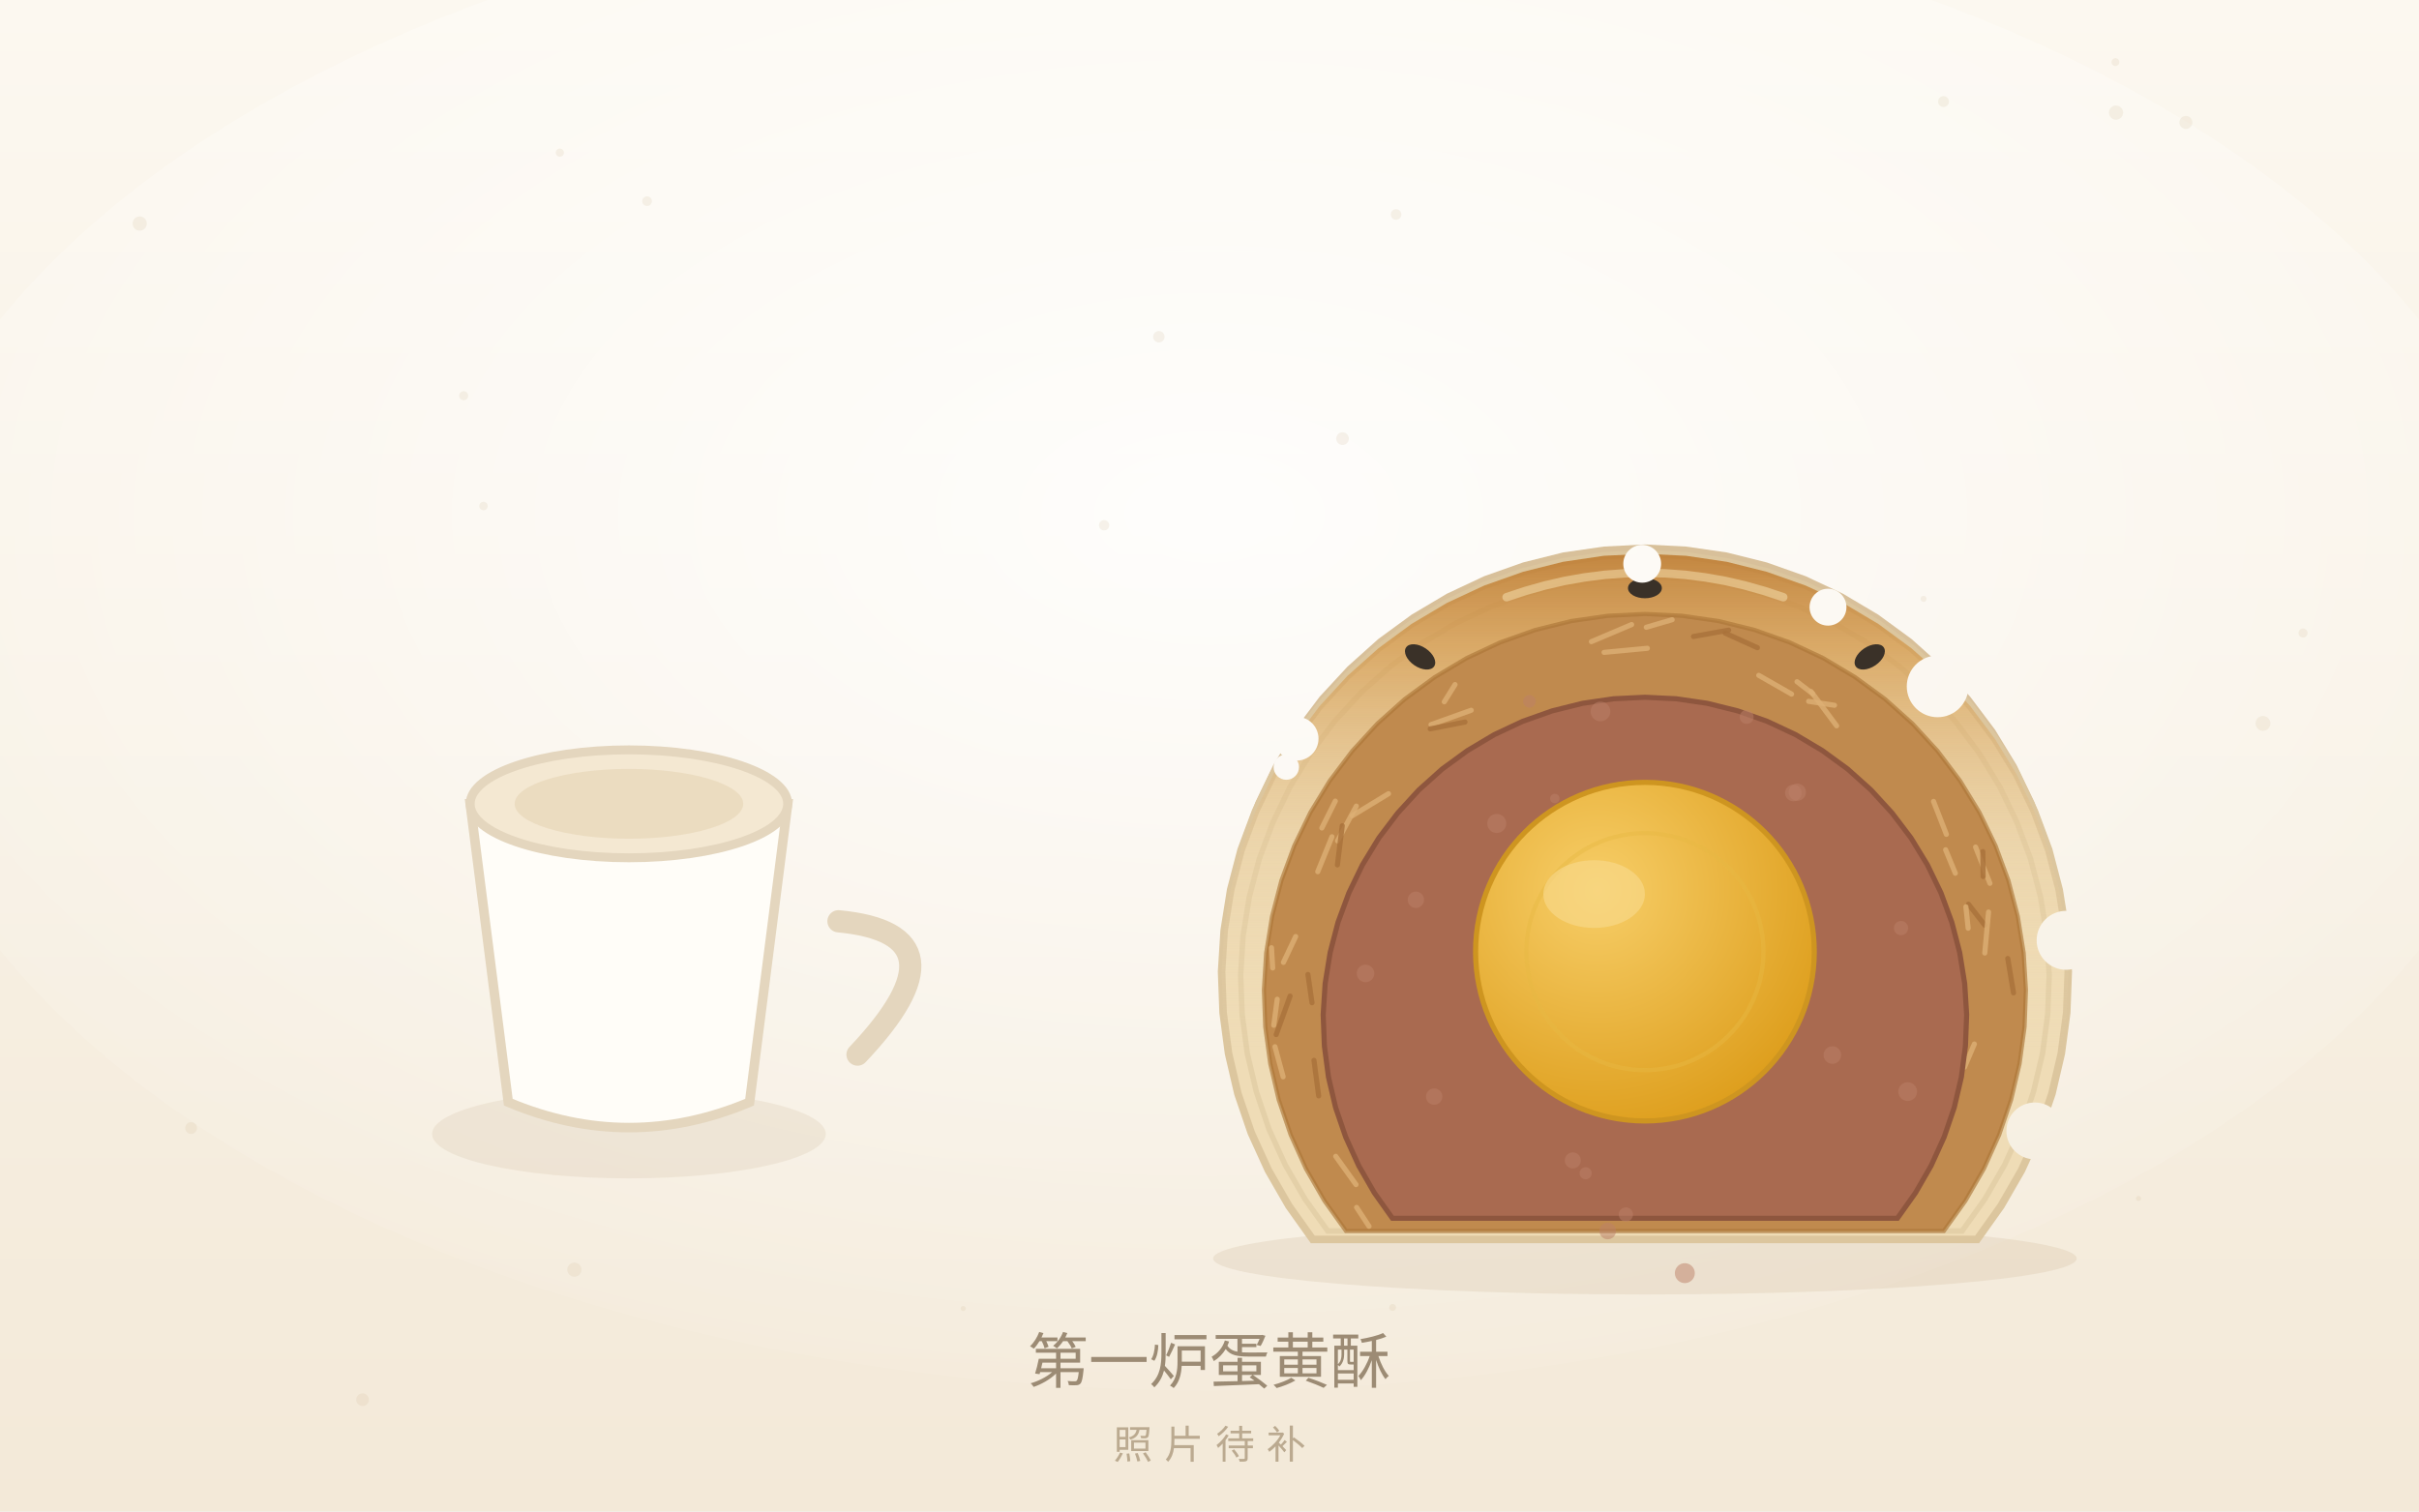
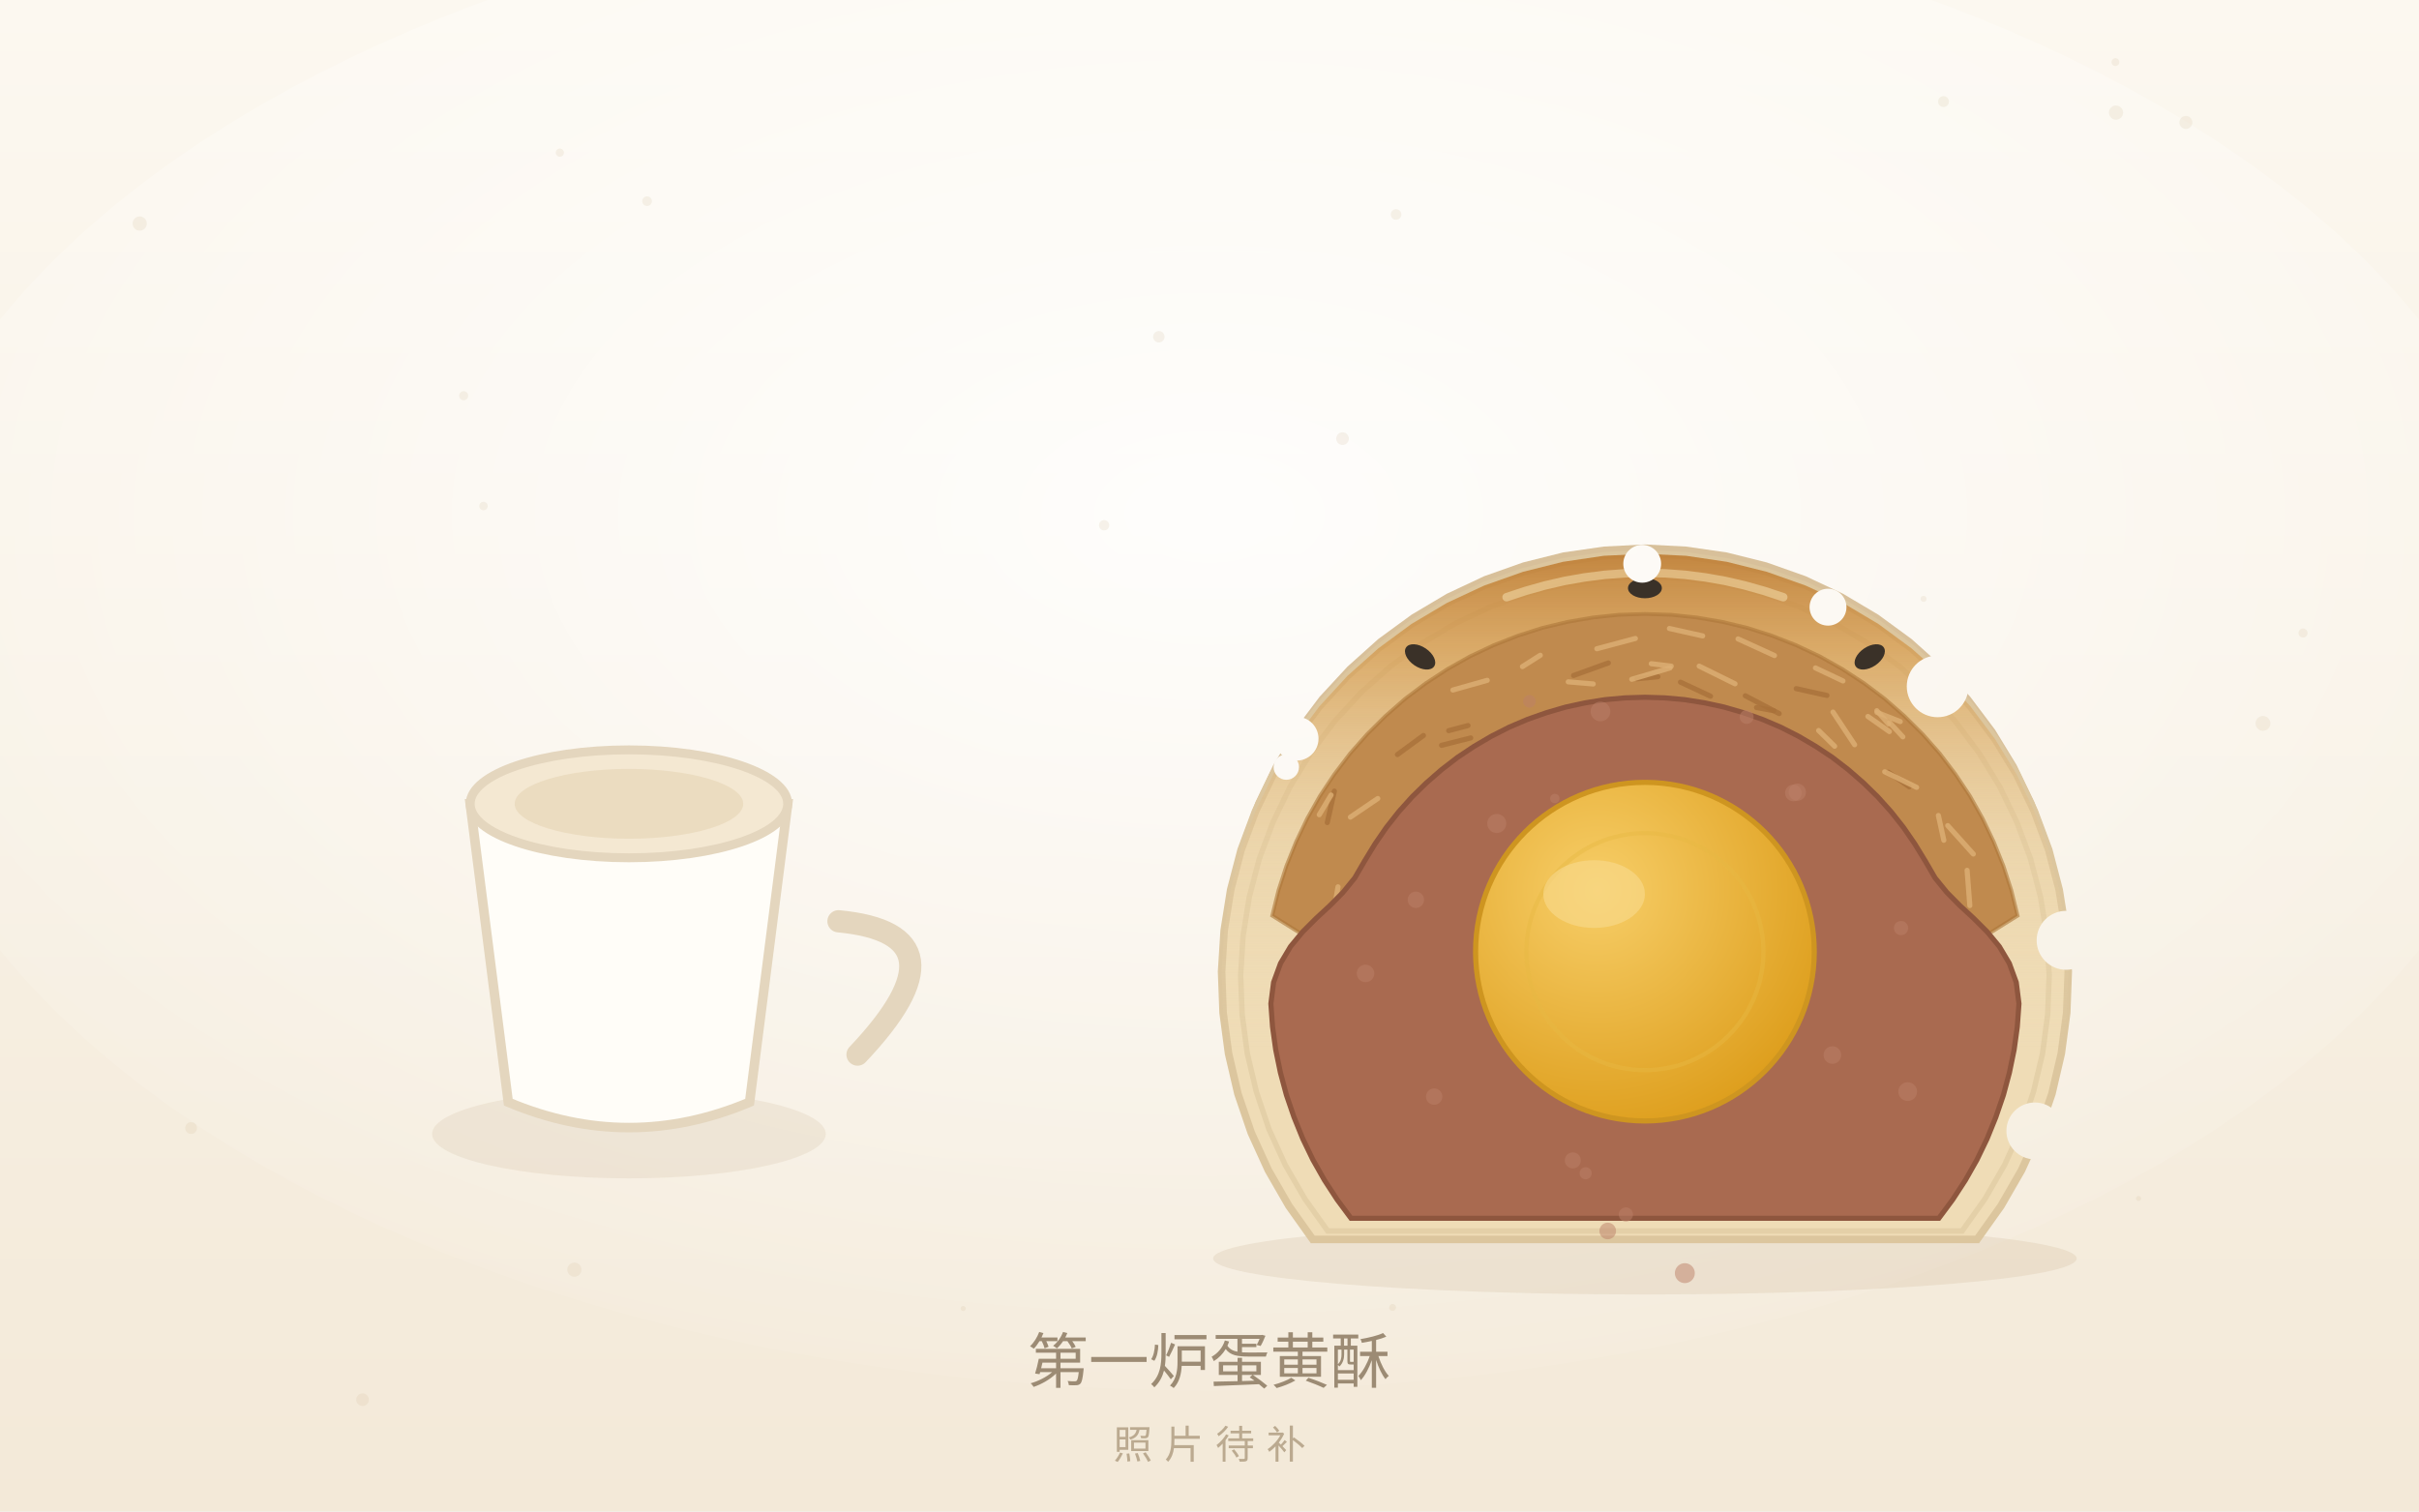
<svg xmlns="http://www.w3.org/2000/svg" viewBox="0 0 1600 1000" width="1600" height="1000" role="img" aria-label="第一炉蛋黄酥">
  <defs>
    <linearGradient id="bg" x1="0" y1="0" x2="0" y2="1">
      <stop offset="0" stop-color="#FCF8F0" />
      <stop offset="1" stop-color="#F3E9D8" />
    </linearGradient>
    <radialGradient id="glow" cx="50%" cy="42%" r="62%">
      <stop offset="0" stop-color="#FFFFFF" stop-opacity="0.85" />
      <stop offset="1" stop-color="#FFFFFF" stop-opacity="0" />
    </radialGradient>
    <radialGradient id="yolk" cx="36%" cy="32%" r="72%">
      <stop offset="0" stop-color="#F7CE68" />
      <stop offset="1" stop-color="#DE9F1E" />
    </radialGradient>
    <radialGradient id="wash" cx="40%" cy="34%" r="70%">
      <stop offset="0" stop-color="#E9BE84" stop-opacity="0.95" />
      <stop offset="1" stop-color="#D9A75E" stop-opacity="0.75" />
    </radialGradient>
  </defs>
  <rect width="1600" height="1000" fill="url(#bg)" />
  <ellipse cx="800" cy="420" rx="880" ry="500" fill="url(#glow)" />
  <circle cx="1399.6" cy="74.5" r="4.7" fill="#C9B48F" opacity="0.16" />
  <circle cx="1285.5" cy="67.2" r="3.6" fill="#C9B48F" opacity="0.16" />
  <circle cx="1523.3" cy="418.8" r="3" fill="#C9B48F" opacity="0.16" />
  <circle cx="1179.6" cy="545.8" r="4.3" fill="#C9B48F" opacity="0.16" />
  <circle cx="921.1" cy="865" r="2.3" fill="#C9B48F" opacity="0.16" />
  <circle cx="1414.5" cy="792.9" r="1.7" fill="#C9B48F" opacity="0.16" />
  <circle cx="126.4" cy="746.3" r="3.9" fill="#C9B48F" opacity="0.16" />
  <circle cx="923.4" cy="141.9" r="3.5" fill="#C9B48F" opacity="0.16" />
  <circle cx="1272.3" cy="396.2" r="2" fill="#C9B48F" opacity="0.16" />
  <circle cx="239.8" cy="926" r="4.2" fill="#C9B48F" opacity="0.16" />
  <circle cx="92.4" cy="147.9" r="4.7" fill="#C9B48F" opacity="0.16" />
  <circle cx="1496.8" cy="478.6" r="4.9" fill="#C9B48F" opacity="0.16" />
  <circle cx="319.8" cy="334.8" r="2.8" fill="#C9B48F" opacity="0.16" />
  <circle cx="428" cy="133.1" r="3.2" fill="#C9B48F" opacity="0.16" />
  <circle cx="888" cy="290.2" r="4.2" fill="#C9B48F" opacity="0.16" />
  <circle cx="766.5" cy="222.8" r="3.8" fill="#C9B48F" opacity="0.16" />
  <circle cx="730.3" cy="347.5" r="3.4" fill="#C9B48F" opacity="0.16" />
  <circle cx="1445.8" cy="81" r="4.3" fill="#C9B48F" opacity="0.16" />
  <circle cx="379.9" cy="840" r="4.7" fill="#C9B48F" opacity="0.16" />
  <circle cx="1399.2" cy="41.1" r="2.6" fill="#C9B48F" opacity="0.16" />
  <circle cx="370.3" cy="101" r="2.7" fill="#C9B48F" opacity="0.16" />
  <circle cx="1160" cy="436.3" r="3.1" fill="#C9B48F" opacity="0.16" />
  <circle cx="1234.8" cy="463.8" r="1.8" fill="#C9B48F" opacity="0.16" />
  <circle cx="1261.5" cy="600.1" r="3.5" fill="#C9B48F" opacity="0.16" />
  <circle cx="306.7" cy="261.8" r="3" fill="#C9B48F" opacity="0.16" />
  <circle cx="637.1" cy="865.7" r="1.7" fill="#C9B48F" opacity="0.16" />
  <g>
    <g transform="translate(416 620)">
      <ellipse cy="130.2" rx="130.2" ry="29.4" fill="#B79B73" opacity="0.14" />
      <path d="M138.6 -10.5 q 88.2 8.4 12.6 88.2" fill="none" stroke="#E4D6BE" stroke-width="14.7" stroke-linecap="round" />
      <path d="M-105 -88.2 h 210 l -25.2 197.4 q -79.8 33.6 -159.6 0 z" fill="#FFFDF8" stroke="#E4D6BE" stroke-width="6.3" />
      <ellipse cy="-88.2" rx="105" ry="35.7" fill="#F4E8D2" stroke="#E4D6BE" stroke-width="5.9" />
      <ellipse cy="-88.2" rx="75.6" ry="23.1" fill="#E9D9BC" opacity="0.8" />
    </g>
    <g>
      <defs>
        <mask id="nib-1088-820-280" maskUnits="userSpaceOnUse" x="696" y="232" width="784" height="784">
          <rect x="696" y="232" width="784" height="784" fill="#fff" />
          <circle cx="850.8" cy="507.5" r="8.4" fill="#000" />
          <circle cx="1209.1" cy="401.7" r="12.2" fill="#000" />
          <circle cx="1086.2" cy="373" r="12.5" fill="#000" />
          <circle cx="857.6" cy="488.7" r="14.5" fill="#000" />
          <circle cx="860.2" cy="488.1" r="10.9" fill="#000" />
          <circle cx="1366.6" cy="622.1" r="19.5" fill="#000" />
          <circle cx="1281.6" cy="454.1" r="20.4" fill="#000" />
          <circle cx="1345.9" cy="748.2" r="18.8" fill="#000" />
        </mask>
      </defs>
      <ellipse cx="1088" cy="832.6" rx="285.6" ry="23.8" fill="#B79B73" opacity="0.16" />
      <g mask="url(#nib-1088-820-280)">
        <path d="M 868.3 813.8 L 852.5 791.7 L 838.9 768 L 827.6 743.2 L 818.8 717.4 L 812.6 690.9 L 809 663.9 L 808 636.6 L 809.7 609.4 L 814 582.5 L 820.9 556.2 L 830.4 530.6 L 842.2 506.1 L 856.4 482.8 L 872.8 461 L 891.3 441 L 911.6 422.8 L 933.6 406.7 L 957 392.8 L 981.7 381.2 L 1007.4 372.1 L 1033.8 365.5 L 1060.8 361.6 L 1088 360.2 L 1115.2 361.6 L 1142.2 365.5 L 1168.6 372.1 L 1194.3 381.2 L 1219 392.8 L 1242.4 406.7 L 1264.4 422.8 L 1284.7 441 L 1303.2 461 L 1319.6 482.8 L 1333.8 506.1 L 1345.6 530.6 L 1355.1 556.2 L 1362 582.5 L 1366.3 609.4 L 1368 636.6 L 1367 663.9 L 1363.4 690.9 L 1357.2 717.4 L 1348.4 743.2 L 1337.1 768 L 1323.5 791.7 L 1307.7 813.8 Z" fill="#D8C09A" />
        <path d="M 868.3 820 L 852.5 797.8 L 838.9 774.2 L 827.6 749.4 L 818.8 723.6 L 812.6 697 L 809 670 L 808 642.8 L 809.7 615.6 L 814 588.7 L 820.9 562.3 L 830.4 536.8 L 842.2 512.2 L 856.4 489 L 872.8 467.2 L 891.3 447.1 L 911.6 429 L 933.6 412.8 L 957 398.9 L 981.7 387.4 L 1007.4 378.3 L 1033.8 371.7 L 1060.8 367.7 L 1088 366.4 L 1115.2 367.7 L 1142.2 371.7 L 1168.6 378.3 L 1194.3 387.4 L 1219 398.9 L 1242.4 412.8 L 1264.4 429 L 1284.7 447.1 L 1303.2 467.2 L 1319.6 489 L 1333.8 512.2 L 1345.6 536.8 L 1355.1 562.3 L 1362 588.7 L 1366.3 615.6 L 1368 642.8 L 1367 670 L 1363.4 697 L 1357.2 723.6 L 1348.4 749.4 L 1337.1 774.2 L 1323.5 797.8 L 1307.7 820 Z" fill="#EFDCB6" stroke="#DCC69E" stroke-width="5" />
        <path d="M 878.2 814.4 L 863.1 793.2 L 850.1 770.7 L 839.3 747 L 831 722.3 L 825 697 L 821.6 671.2 L 820.6 645.2 L 822.2 619.2 L 826.3 593.5 L 832.9 568.3 L 842 543.9 L 853.3 520.5 L 866.9 498.3 L 882.5 477.5 L 900.1 458.3 L 919.5 441 L 940.5 425.6 L 962.9 412.3 L 986.5 401.2 L 1011 392.5 L 1036.3 386.3 L 1062 382.5 L 1088 381.2 L 1114 382.5 L 1139.7 386.3 L 1165 392.5 L 1189.5 401.2 L 1213.1 412.3 L 1235.5 425.6 L 1256.5 441 L 1275.9 458.3 L 1293.5 477.5 L 1309.1 498.3 L 1322.7 520.5 L 1334 543.9 L 1343.1 568.3 L 1349.7 593.5 L 1353.8 619.2 L 1355.4 645.2 L 1354.4 671.2 L 1351 697 L 1345 722.3 L 1336.7 747 L 1325.9 770.7 L 1312.9 793.2 L 1297.8 814.4 Z" fill="none" stroke="#E4D0A8" stroke-width="3.6" />
        <linearGradient id="wash-1088-820-280" gradientUnits="userSpaceOnUse" x1="0" y1="366.4" x2="0" y2="820">
          <stop offset="0" stop-color="#BE7C33" stop-opacity="0.9" />
          <stop offset="0.14" stop-color="#D2974A" stop-opacity="0.72" />
          <stop offset="0.42" stop-color="#E6C795" stop-opacity="0.34" />
          <stop offset="0.72" stop-color="#EFDCB6" stop-opacity="0" />
        </linearGradient>
        <path d="M 868.3 820 L 852.5 797.8 L 838.9 774.2 L 827.6 749.4 L 818.8 723.6 L 812.6 697 L 809 670 L 808 642.8 L 809.7 615.6 L 814 588.7 L 820.9 562.3 L 830.4 536.8 L 842.2 512.2 L 856.4 489 L 872.8 467.2 L 891.3 447.1 L 911.6 429 L 933.6 412.8 L 957 398.9 L 981.7 387.4 L 1007.4 378.3 L 1033.8 371.7 L 1060.8 367.7 L 1088 366.4 L 1115.2 367.7 L 1142.2 371.7 L 1168.6 378.3 L 1194.3 387.4 L 1219 398.9 L 1242.4 412.8 L 1264.4 429 L 1284.7 447.1 L 1303.2 467.2 L 1319.6 489 L 1333.8 512.2 L 1345.6 536.8 L 1355.1 562.3 L 1362 588.7 L 1366.3 615.6 L 1368 642.8 L 1367 670 L 1363.4 697 L 1357.2 723.6 L 1348.4 749.4 L 1337.1 774.2 L 1323.5 797.8 L 1307.7 820 Z" fill="url(#wash-1088-820-280)" />
        <path d="M 996.5 395.1 L 1009.2 390.9 L 1022 387.3 L 1035 384.3 L 1048.1 382 L 1061.4 380.3 L 1074.7 379.3 L 1088 379 L 1101.3 379.3 L 1114.6 380.3 L 1127.9 382 L 1141 384.3 L 1154 387.3 L 1166.8 390.9 L 1179.5 395.1" fill="none" stroke="#F7E3B4" stroke-width="5.6" stroke-linecap="round" opacity="0.5" />
        <clipPath id="floss-1088-820-280">
-           <path d="M 890.3 814.4 L 876 794.4 L 863.8 773.2 L 853.7 750.8 L 845.8 727.6 L 840.2 703.7 L 836.9 679.4 L 836 654.9 L 837.5 630.4 L 841.4 606.2 L 847.6 582.5 L 856.1 559.5 L 866.8 537.4 L 879.6 516.5 L 894.4 496.9 L 911 478.8 L 929.2 462.5 L 949 448 L 970.1 435.4 L 992.3 425 L 1015.4 416.8 L 1039.2 410.9 L 1063.5 407.4 L 1088 406.2 L 1112.5 407.4 L 1136.8 410.9 L 1160.6 416.8 L 1183.7 425 L 1205.9 435.4 L 1227 448 L 1246.8 462.5 L 1265 478.8 L 1281.6 496.9 L 1296.4 516.5 L 1309.2 537.4 L 1319.9 559.5 L 1328.4 582.5 L 1334.6 606.2 L 1338.5 630.4 L 1340 654.9 L 1339.1 679.4 L 1335.8 703.7 L 1330.2 727.6 L 1322.3 750.8 L 1312.2 773.2 L 1300 794.4 L 1285.7 814.4 Z" />
+           <path d="M 841.5 605.8 L 845.6 589.1 L 850.9 572.8 L 857.3 556.9 L 864.7 541.4 L 873.1 526.5 L 882.6 512.2 L 893 498.5 L 904.3 485.7 L 916.5 473.6 L 929.4 462.3 L 943.1 452 L 957.5 442.6 L 972.4 434.2 L 987.9 426.9 L 1003.9 420.6 L 1020.2 415.4 L 1036.9 411.4 L 1053.8 408.5 L 1070.9 406.7 L 1088 406.2 L 1105.1 406.7 L 1122.2 408.5 L 1139.1 411.4 L 1155.8 415.4 L 1172.1 420.6 L 1188.1 426.9 L 1203.6 434.2 L 1218.5 442.6 L 1232.9 452 L 1246.6 462.3 L 1259.5 473.6 L 1271.7 485.7 L 1283 498.5 L 1293.4 512.2 L 1302.9 526.5 L 1311.3 541.4 L 1318.7 556.9 L 1325.1 572.8 L 1330.4 589.1 L 1334.5 605.8 L 1296.1 629.8 L 1292.7 615.8 L 1288.2 602 L 1282.9 588.5 L 1276.6 575.5 L 1269.4 562.9 L 1261.5 550.8 L 1252.7 539.3 L 1243.1 528.4 L 1232.9 518.2 L 1221.9 508.7 L 1210.4 500 L 1198.2 492 L 1185.6 485 L 1172.5 478.8 L 1159 473.5 L 1145.2 469.1 L 1131.2 465.7 L 1116.9 463.2 L 1102.5 461.8 L 1088 461.3 L 1073.5 461.8 L 1059.1 463.2 L 1044.8 465.7 L 1030.8 469.1 L 1017 473.5 L 1003.5 478.8 L 990.4 485 L 977.8 492 L 965.6 500 L 954.1 508.7 L 943.1 518.2 L 932.9 528.4 L 923.3 539.3 L 914.5 550.8 L 906.6 562.9 L 899.4 575.5 L 893.1 588.5 L 887.8 602 L 883.3 615.8 L 879.9 629.8 Z" />
        </clipPath>
-         <path d="M 890.3 814.4 L 876 794.4 L 863.8 773.2 L 853.7 750.8 L 845.8 727.6 L 840.2 703.7 L 836.9 679.4 L 836 654.9 L 837.5 630.4 L 841.4 606.2 L 847.6 582.5 L 856.1 559.5 L 866.8 537.4 L 879.6 516.5 L 894.4 496.9 L 911 478.8 L 929.2 462.5 L 949 448 L 970.1 435.4 L 992.3 425 L 1015.4 416.8 L 1039.2 410.9 L 1063.5 407.4 L 1088 406.2 L 1112.5 407.4 L 1136.8 410.9 L 1160.6 416.8 L 1183.7 425 L 1205.9 435.4 L 1227 448 L 1246.8 462.5 L 1265 478.8 L 1281.6 496.9 L 1296.4 516.5 L 1309.2 537.4 L 1319.9 559.5 L 1328.4 582.5 L 1334.6 606.2 L 1338.5 630.4 L 1340 654.9 L 1339.1 679.4 L 1335.8 703.7 L 1330.2 727.6 L 1322.3 750.8 L 1312.2 773.2 L 1300 794.4 L 1285.7 814.4 Z" fill="#C08A4E" />
-         <path d="M 890.3 814.4 L 876 794.4 L 863.8 773.2 L 853.7 750.8 L 845.8 727.6 L 840.2 703.7 L 836.9 679.4 L 836 654.9 L 837.5 630.4 L 841.4 606.2 L 847.6 582.5 L 856.1 559.5 L 866.8 537.4 L 879.6 516.5 L 894.4 496.9 L 911 478.8 L 929.2 462.5 L 949 448 L 970.1 435.4 L 992.3 425 L 1015.4 416.8 L 1039.2 410.9 L 1063.5 407.4 L 1088 406.2 L 1112.5 407.4 L 1136.8 410.9 L 1160.6 416.8 L 1183.7 425 L 1205.9 435.4 L 1227 448 L 1246.8 462.5 L 1265 478.8 L 1281.6 496.9 L 1296.4 516.5 L 1309.2 537.4 L 1319.9 559.5 L 1328.4 582.5 L 1334.6 606.2 L 1338.5 630.4 L 1340 654.9 L 1339.1 679.4 L 1335.8 703.7 L 1330.2 727.6 L 1322.3 750.8 L 1312.2 773.2 L 1300 794.4 L 1285.7 814.4 Z" fill="none" stroke="#AC7638" stroke-width="2.8" opacity="0.65" />
+         <path d="M 841.5 605.8 L 845.6 589.1 L 850.9 572.8 L 857.3 556.9 L 864.7 541.4 L 873.1 526.5 L 882.6 512.2 L 893 498.5 L 904.3 485.7 L 916.5 473.6 L 929.4 462.3 L 943.1 452 L 957.5 442.6 L 972.4 434.2 L 987.9 426.9 L 1003.9 420.6 L 1020.2 415.4 L 1036.9 411.4 L 1053.8 408.5 L 1070.9 406.7 L 1088 406.2 L 1105.1 406.7 L 1122.2 408.5 L 1139.1 411.4 L 1155.8 415.4 L 1172.1 420.6 L 1188.1 426.9 L 1203.6 434.2 L 1218.5 442.6 L 1232.9 452 L 1246.6 462.3 L 1259.5 473.6 L 1271.7 485.7 L 1283 498.5 L 1293.4 512.2 L 1302.9 526.5 L 1311.3 541.4 L 1318.7 556.9 L 1325.1 572.8 L 1330.4 589.1 L 1334.5 605.8 L 1296.1 629.8 L 1292.7 615.8 L 1288.2 602 L 1282.9 588.5 L 1276.6 575.5 L 1269.4 562.9 L 1261.5 550.8 L 1252.7 539.3 L 1243.1 528.4 L 1232.9 518.2 L 1221.9 508.7 L 1210.4 500 L 1198.2 492 L 1185.6 485 L 1172.5 478.8 L 1159 473.5 L 1145.2 469.1 L 1131.2 465.7 L 1116.9 463.2 L 1102.5 461.8 L 1088 461.3 L 1073.5 461.8 L 1059.1 463.2 L 1044.8 465.7 L 1030.8 469.1 L 1017 473.5 L 1003.5 478.8 L 990.4 485 L 977.8 492 L 965.6 500 L 954.1 508.7 L 943.1 518.2 L 932.9 528.4 L 923.3 539.3 L 914.5 550.8 L 906.6 562.9 L 899.4 575.5 L 893.1 588.5 L 887.8 602 L 883.3 615.8 L 879.9 629.8 Z" fill="#C08A4E" />
+         <path d="M 841.5 605.8 L 845.6 589.1 L 850.9 572.8 L 857.3 556.9 L 864.7 541.4 L 873.1 526.5 L 882.6 512.2 L 893 498.5 L 904.3 485.7 L 916.5 473.6 L 929.4 462.3 L 943.1 452 L 957.5 442.6 L 972.4 434.2 L 987.9 426.9 L 1003.9 420.6 L 1020.2 415.4 L 1036.9 411.4 L 1053.8 408.5 L 1070.9 406.7 L 1088 406.2 L 1105.1 406.7 L 1122.2 408.5 L 1139.1 411.4 L 1155.8 415.4 L 1172.1 420.6 L 1188.1 426.9 L 1203.6 434.2 L 1218.5 442.6 L 1232.9 452 L 1246.6 462.3 L 1259.5 473.6 L 1271.7 485.7 L 1283 498.5 L 1293.4 512.2 L 1302.9 526.5 L 1311.3 541.4 L 1318.7 556.9 L 1325.1 572.8 L 1330.4 589.1 L 1334.5 605.8 L 1296.1 629.8 L 1292.7 615.8 L 1288.2 602 L 1282.9 588.5 L 1276.6 575.5 L 1269.4 562.9 L 1261.5 550.8 L 1252.7 539.3 L 1243.1 528.4 L 1232.9 518.2 L 1221.9 508.7 L 1210.4 500 L 1198.2 492 L 1185.6 485 L 1172.5 478.8 L 1159 473.5 L 1145.2 469.1 L 1131.2 465.7 L 1116.9 463.2 L 1102.5 461.8 L 1088 461.3 L 1073.5 461.8 L 1059.1 463.2 L 1044.8 465.7 L 1030.8 469.1 L 1017 473.5 L 1003.5 478.8 L 990.4 485 L 977.8 492 L 965.6 500 L 954.1 508.7 L 943.1 518.2 L 932.9 528.4 L 923.3 539.3 L 914.5 550.8 L 906.6 562.9 L 899.4 575.5 L 893.1 588.5 L 887.8 602 L 883.3 615.8 L 879.9 629.8 Z" fill="none" stroke="#AC7638" stroke-width="2.5" opacity="0.6" />
        <g clip-path="url(#floss-1088-820-280)">
-           <line x1="867.8" y1="663.4" x2="865.1" y2="644.7" stroke="#A9713A" stroke-width="3.4" stroke-linecap="round" opacity="0.8" />
-           <line x1="977.9" y1="853" x2="964.8" y2="836.7" stroke="#A9713A" stroke-width="3.4" stroke-linecap="round" opacity="0.8" />
-           <line x1="946.5" y1="479.4" x2="973.1" y2="469.9" stroke="#DDAF74" stroke-width="3.4" stroke-linecap="round" opacity="0.8" />
-           <line x1="894.4" y1="539.7" x2="918.4" y2="525.1" stroke="#DDAF74" stroke-width="3.4" stroke-linecap="round" opacity="0.8" />
-           <line x1="1197.9" y1="457.5" x2="1214.8" y2="480.2" stroke="#DDAF74" stroke-width="3.4" stroke-linecap="round" opacity="0.8" />
-           <line x1="960.7" y1="857.2" x2="943.3" y2="850.5" stroke="#A9713A" stroke-width="3.4" stroke-linecap="round" opacity="0.8" />
-           <line x1="1188.6" y1="451" x2="1199" y2="459" stroke="#DDAF74" stroke-width="3.4" stroke-linecap="round" opacity="0.8" />
-           <line x1="1196.3" y1="464" x2="1213.4" y2="466.6" stroke="#DDAF74" stroke-width="3.4" stroke-linecap="round" opacity="0.8" />
-           <line x1="871.6" y1="576.7" x2="881" y2="553.6" stroke="#DDAF74" stroke-width="3.4" stroke-linecap="round" opacity="0.8" />
-           <line x1="1059.5" y1="906.7" x2="1034.7" y2="900.4" stroke="#DDAF74" stroke-width="3.4" stroke-linecap="round" opacity="0.8" />
-           <line x1="896.9" y1="783.7" x2="883.5" y2="765" stroke="#DDAF74" stroke-width="3.4" stroke-linecap="round" opacity="0.8" />
-           <line x1="905.5" y1="811.3" x2="897.3" y2="798.8" stroke="#DDAF74" stroke-width="3.4" stroke-linecap="round" opacity="0.8" />
-           <line x1="1305.9" y1="690.7" x2="1299.4" y2="706" stroke="#DDAF74" stroke-width="3.4" stroke-linecap="round" opacity="0.8" />
-           <line x1="955.3" y1="464.3" x2="962.4" y2="452.9" stroke="#DDAF74" stroke-width="3.4" stroke-linecap="round" opacity="0.8" />
-           <line x1="1278.9" y1="530.2" x2="1287.4" y2="552" stroke="#DDAF74" stroke-width="3.4" stroke-linecap="round" opacity="0.8" />
-           <line x1="1210.9" y1="858" x2="1195.7" y2="872.6" stroke="#A9713A" stroke-width="3.4" stroke-linecap="round" opacity="0.8" />
-           <line x1="946" y1="482.2" x2="969" y2="477.7" stroke="#A9713A" stroke-width="3.4" stroke-linecap="round" opacity="0.8" />
-           <line x1="1156.6" y1="887.4" x2="1138.2" y2="886.5" stroke="#DDAF74" stroke-width="3.4" stroke-linecap="round" opacity="0.8" />
-           <line x1="1120.1" y1="421.1" x2="1143.4" y2="416.9" stroke="#A9713A" stroke-width="3.4" stroke-linecap="round" opacity="0.8" />
-           <line x1="848.7" y1="712.4" x2="843.3" y2="692.5" stroke="#DDAF74" stroke-width="3.4" stroke-linecap="round" opacity="0.8" />
-           <line x1="942.5" y1="838.3" x2="925.8" y2="831.6" stroke="#A9713A" stroke-width="3.4" stroke-linecap="round" opacity="0.8" />
-           <line x1="1306.7" y1="560.4" x2="1316.2" y2="584.4" stroke="#DDAF74" stroke-width="3.4" stroke-linecap="round" opacity="0.8" />
-           <line x1="1156.8" y1="864.9" x2="1135.2" y2="874.2" stroke="#A9713A" stroke-width="3.4" stroke-linecap="round" opacity="0.8" />
-           <line x1="872.2" y1="725" x2="869.1" y2="701.5" stroke="#A9713A" stroke-width="3.4" stroke-linecap="round" opacity="0.8" />
-           <line x1="1061" y1="431.6" x2="1089.6" y2="428.9" stroke="#DDAF74" stroke-width="3.4" stroke-linecap="round" opacity="0.8" />
-           <line x1="1311.5" y1="563.4" x2="1311.7" y2="579.9" stroke="#A9713A" stroke-width="3.4" stroke-linecap="round" opacity="0.8" />
-           <line x1="874.3" y1="547.8" x2="883.2" y2="530" stroke="#DDAF74" stroke-width="3.4" stroke-linecap="round" opacity="0.8" />
-           <line x1="1080.1" y1="899.9" x2="1063.7" y2="905.1" stroke="#A9713A" stroke-width="3.4" stroke-linecap="round" opacity="0.8" />
-           <line x1="1088.9" y1="415" x2="1106" y2="410" stroke="#DDAF74" stroke-width="3.4" stroke-linecap="round" opacity="0.8" />
-           <line x1="1163.3" y1="446.8" x2="1185" y2="459.2" stroke="#DDAF74" stroke-width="3.4" stroke-linecap="round" opacity="0.8" />
-           <line x1="884.7" y1="556.3" x2="897.1" y2="533.3" stroke="#DDAF74" stroke-width="3.4" stroke-linecap="round" opacity="0.8" />
-           <line x1="1052.6" y1="424.5" x2="1079.2" y2="413.2" stroke="#DDAF74" stroke-width="3.4" stroke-linecap="round" opacity="0.8" />
-           <line x1="1119.9" y1="890.5" x2="1097.2" y2="896.7" stroke="#A9713A" stroke-width="3.4" stroke-linecap="round" opacity="0.8" />
-           <line x1="1141.1" y1="418.9" x2="1162.4" y2="428.5" stroke="#A9713A" stroke-width="3.4" stroke-linecap="round" opacity="0.8" />
-           <line x1="1302" y1="598.2" x2="1312.8" y2="612.1" stroke="#A9713A" stroke-width="3.4" stroke-linecap="round" opacity="0.8" />
-           <line x1="1286.9" y1="562.2" x2="1293.3" y2="577.7" stroke="#DDAF74" stroke-width="3.4" stroke-linecap="round" opacity="0.8" />
-           <line x1="1315.3" y1="603.4" x2="1312.8" y2="630.5" stroke="#DDAF74" stroke-width="3.4" stroke-linecap="round" opacity="0.8" />
-           <line x1="848.9" y1="636.7" x2="857" y2="619.6" stroke="#DDAF74" stroke-width="3.4" stroke-linecap="round" opacity="0.8" />
-           <line x1="1328" y1="634.1" x2="1331.8" y2="656.9" stroke="#A9713A" stroke-width="3.4" stroke-linecap="round" opacity="0.8" />
-           <line x1="1163" y1="872.6" x2="1141.1" y2="870.6" stroke="#A9713A" stroke-width="3.4" stroke-linecap="round" opacity="0.8" />
-           <line x1="842.5" y1="678.3" x2="844.8" y2="661.1" stroke="#DDAF74" stroke-width="3.4" stroke-linecap="round" opacity="0.8" />
-           <line x1="844.1" y1="684.5" x2="853.3" y2="659" stroke="#A9713A" stroke-width="3.4" stroke-linecap="round" opacity="0.8" />
-           <line x1="884.6" y1="572.2" x2="887.8" y2="546.3" stroke="#A9713A" stroke-width="3.4" stroke-linecap="round" opacity="0.8" />
-           <line x1="1300.3" y1="599.9" x2="1301.8" y2="614.1" stroke="#DDAF74" stroke-width="3.4" stroke-linecap="round" opacity="0.8" />
-           <line x1="841.8" y1="640.4" x2="841" y2="627" stroke="#DDAF74" stroke-width="3.4" stroke-linecap="round" opacity="0.8" />
-           <line x1="1224.2" y1="853.9" x2="1203.7" y2="866.8" stroke="#DDAF74" stroke-width="3.4" stroke-linecap="round" opacity="0.8" />
+           <line x1="1082.7" y1="449.1" x2="1096.6" y2="447.7" stroke="#A9713A" stroke-width="3.4" stroke-linecap="round" opacity="0.8" />
+           <line x1="877.9" y1="544.2" x2="882.6" y2="523.4" stroke="#A9713A" stroke-width="3.4" stroke-linecap="round" opacity="0.8" />
+           <line x1="1249.8" y1="478" x2="1258.6" y2="487.5" stroke="#DDAF74" stroke-width="3.4" stroke-linecap="round" opacity="0.8" />
+           <line x1="1288.3" y1="546.2" x2="1305.2" y2="565" stroke="#DDAF74" stroke-width="3.4" stroke-linecap="round" opacity="0.8" />
+           <line x1="1249" y1="510.9" x2="1262.8" y2="520.5" stroke="#A9713A" stroke-width="3.4" stroke-linecap="round" opacity="0.8" />
+           <line x1="1246.6" y1="510.6" x2="1267.7" y2="520.9" stroke="#DDAF74" stroke-width="3.4" stroke-linecap="round" opacity="0.8" />
+           <line x1="953.5" y1="493.1" x2="972.8" y2="488.2" stroke="#A9713A" stroke-width="3.4" stroke-linecap="round" opacity="0.8" />
+           <line x1="1056.2" y1="429.2" x2="1081.7" y2="422.4" stroke="#DDAF74" stroke-width="3.4" stroke-linecap="round" opacity="0.8" />
+           <line x1="1235.5" y1="474" x2="1249.7" y2="484" stroke="#DDAF74" stroke-width="3.4" stroke-linecap="round" opacity="0.8" />
+           <line x1="1092.2" y1="439.1" x2="1105.4" y2="440.7" stroke="#DDAF74" stroke-width="3.4" stroke-linecap="round" opacity="0.8" />
+           <line x1="881.8" y1="605.8" x2="885" y2="586.7" stroke="#DDAF74" stroke-width="3.4" stroke-linecap="round" opacity="0.8" />
+           <line x1="1154.4" y1="460.3" x2="1176.8" y2="472.1" stroke="#A9713A" stroke-width="3.4" stroke-linecap="round" opacity="0.8" />
+           <line x1="1188.1" y1="455.6" x2="1208.4" y2="460.1" stroke="#A9713A" stroke-width="3.4" stroke-linecap="round" opacity="0.8" />
+           <line x1="1079.3" y1="449.4" x2="1104.6" y2="441.9" stroke="#DDAF74" stroke-width="3.4" stroke-linecap="round" opacity="0.8" />
+           <line x1="1037.3" y1="451.1" x2="1053.8" y2="452.5" stroke="#DDAF74" stroke-width="3.4" stroke-linecap="round" opacity="0.8" />
+           <line x1="1241.4" y1="470.2" x2="1249.1" y2="478.9" stroke="#DDAF74" stroke-width="3.4" stroke-linecap="round" opacity="0.8" />
+           <line x1="1282.1" y1="539.5" x2="1285.7" y2="555.9" stroke="#DDAF74" stroke-width="3.4" stroke-linecap="round" opacity="0.8" />
+           <line x1="893.2" y1="540.6" x2="911.3" y2="528.3" stroke="#DDAF74" stroke-width="3.4" stroke-linecap="round" opacity="0.8" />
+           <line x1="1241.5" y1="471.3" x2="1256.9" y2="477.4" stroke="#DDAF74" stroke-width="3.4" stroke-linecap="round" opacity="0.8" />
+           <line x1="924.3" y1="499.2" x2="941.5" y2="486.6" stroke="#A9713A" stroke-width="3.4" stroke-linecap="round" opacity="0.8" />
+           <line x1="1212.4" y1="471.1" x2="1226.7" y2="492.7" stroke="#DDAF74" stroke-width="3.4" stroke-linecap="round" opacity="0.8" />
+           <line x1="1200.8" y1="441.9" x2="1219" y2="450.5" stroke="#DDAF74" stroke-width="3.4" stroke-linecap="round" opacity="0.8" />
+           <line x1="1040.8" y1="446.9" x2="1063.8" y2="438.6" stroke="#A9713A" stroke-width="3.4" stroke-linecap="round" opacity="0.8" />
+           <line x1="958.2" y1="483.4" x2="971" y2="480" stroke="#A9713A" stroke-width="3.4" stroke-linecap="round" opacity="0.8" />
+           <line x1="1104.2" y1="415.8" x2="1126.2" y2="420.7" stroke="#DDAF74" stroke-width="3.4" stroke-linecap="round" opacity="0.8" />
+           <line x1="1123.9" y1="440.7" x2="1147.6" y2="452.4" stroke="#DDAF74" stroke-width="3.4" stroke-linecap="round" opacity="0.8" />
+           <line x1="1202.9" y1="483.3" x2="1213.5" y2="493.7" stroke="#DDAF74" stroke-width="3.4" stroke-linecap="round" opacity="0.8" />
+           <line x1="961" y1="456.5" x2="983.7" y2="450.1" stroke="#DDAF74" stroke-width="3.4" stroke-linecap="round" opacity="0.8" />
+           <line x1="1161.8" y1="468.1" x2="1173.3" y2="470.2" stroke="#A9713A" stroke-width="3.4" stroke-linecap="round" opacity="0.8" />
+           <line x1="872.6" y1="539" x2="880.4" y2="526" stroke="#DDAF74" stroke-width="3.4" stroke-linecap="round" opacity="0.8" />
+           <line x1="1301.1" y1="575.8" x2="1302.9" y2="599.1" stroke="#DDAF74" stroke-width="3.4" stroke-linecap="round" opacity="0.8" />
+           <line x1="1149.6" y1="422.7" x2="1173.7" y2="433.7" stroke="#DDAF74" stroke-width="3.4" stroke-linecap="round" opacity="0.8" />
+           <line x1="1007" y1="441" x2="1018.8" y2="433.5" stroke="#DDAF74" stroke-width="3.4" stroke-linecap="round" opacity="0.8" />
+           <line x1="1111.5" y1="451.3" x2="1131.4" y2="460.6" stroke="#A9713A" stroke-width="3.4" stroke-linecap="round" opacity="0.8" />
        </g>
-         <path d="M 921 806 L 909 789.1 L 898.7 771.2 L 890.1 752.3 L 883.4 732.7 L 878.7 712.6 L 876 692 L 875.2 671.3 L 876.5 650.7 L 879.8 630.2 L 885 610.2 L 892.2 590.7 L 901.2 572.1 L 912 554.4 L 924.5 537.9 L 938.5 522.6 L 953.9 508.8 L 970.6 496.6 L 988.4 486 L 1007.2 477.2 L 1026.7 470.3 L 1046.8 465.3 L 1067.3 462.3 L 1088 461.3 L 1108.7 462.3 L 1129.2 465.3 L 1149.3 470.3 L 1168.8 477.2 L 1187.6 486 L 1205.4 496.6 L 1222.1 508.8 L 1237.5 522.6 L 1251.5 537.9 L 1264 554.4 L 1274.8 572.1 L 1283.8 590.7 L 1291 610.2 L 1296.2 630.2 L 1299.5 650.7 L 1300.8 671.3 L 1300 692 L 1297.3 712.6 L 1292.6 732.7 L 1285.9 752.3 L 1277.3 771.2 L 1267 789.1 L 1255 806 Z" fill="#A96A50" stroke="#8E563E" stroke-width="3.4" />
+         <path d="M 893.6 806 L 884.4 793.6 L 876 780.7 L 868.4 767.3 L 861.7 753.4 L 855.9 739.1 L 850.9 724.5 L 846.9 709.6 L 843.8 694.5 L 841.7 679.3 L 840.6 664 L 842.4 649.9 L 847 637.3 L 853.6 626.2 L 861.7 616.4 L 870.6 607.5 L 879.7 599.1 L 888.3 590.4 L 896.1 580.8 L 902.6 569.6 L 909.5 558.3 L 917 547.4 L 925.2 537 L 934.1 527.1 L 943.5 517.9 L 953.5 509.2 L 964 501.1 L 975 493.8 L 986.4 487.1 L 998.2 481.1 L 1010.4 475.9 L 1022.9 471.5 L 1035.6 467.8 L 1048.5 465 L 1061.6 462.9 L 1074.8 461.7 L 1088 461.3 L 1101.2 461.7 L 1114.4 462.9 L 1127.5 465 L 1140.4 467.8 L 1153.1 471.5 L 1165.6 475.9 L 1177.8 481.1 L 1189.6 487.1 L 1201 493.8 L 1212 501.1 L 1222.5 509.2 L 1232.5 517.9 L 1241.9 527.1 L 1250.8 537 L 1259 547.4 L 1266.5 558.3 L 1273.4 569.6 L 1279.9 580.8 L 1287.7 590.4 L 1296.3 599.1 L 1305.4 607.5 L 1314.3 616.4 L 1322.4 626.2 L 1329 637.3 L 1333.6 649.9 L 1335.4 664 L 1334.3 679.3 L 1332.2 694.5 L 1329.1 709.6 L 1325.1 724.5 L 1320.1 739.1 L 1314.3 753.4 L 1307.6 767.3 L 1300 780.7 L 1291.6 793.6 L 1282.4 806 Z" fill="#A96A50" stroke="#8E563E" stroke-width="3.4" />
        <circle cx="1114.4" cy="842.3" r="6.6" fill="#BC8067" opacity="0.5" />
        <circle cx="1186.2" cy="524.6" r="5.5" fill="#BC8067" opacity="0.5" />
        <circle cx="1075.4" cy="803.5" r="4.7" fill="#BC8067" opacity="0.5" />
        <circle cx="1188.8" cy="524.1" r="5.7" fill="#BC8067" opacity="0.5" />
        <circle cx="1261.8" cy="722.2" r="6.2" fill="#BC8067" opacity="0.5" />
        <circle cx="1048.8" cy="776.2" r="4" fill="#BC8067" opacity="0.5" />
        <circle cx="1257.4" cy="614" r="4.7" fill="#BC8067" opacity="0.5" />
        <circle cx="903.2" cy="644" r="5.8" fill="#BC8067" opacity="0.5" />
        <circle cx="1040.3" cy="767.7" r="5.3" fill="#BC8067" opacity="0.5" />
        <circle cx="1155.3" cy="474.3" r="4.6" fill="#BC8067" opacity="0.5" />
        <circle cx="948.6" cy="725.5" r="5.4" fill="#BC8067" opacity="0.5" />
        <circle cx="936.5" cy="595.3" r="5.4" fill="#BC8067" opacity="0.5" />
        <circle cx="990" cy="544.8" r="6.3" fill="#BC8067" opacity="0.5" />
        <circle cx="1212" cy="698" r="5.8" fill="#BC8067" opacity="0.5" />
        <circle cx="1063.4" cy="814.4" r="5.5" fill="#BC8067" opacity="0.5" />
        <circle cx="1028.4" cy="528.3" r="3.1" fill="#BC8067" opacity="0.5" />
        <circle cx="1011.6" cy="464" r="4.2" fill="#BC8067" opacity="0.5" />
        <circle cx="1058.6" cy="470.7" r="6.5" fill="#BC8067" opacity="0.5" />
        <circle cx="1088" cy="629.6" r="112" fill="url(#yolk)" stroke="#CE9520" stroke-width="3.4" />
        <circle cx="1088" cy="629.6" r="78.4" fill="none" stroke="#E7B843" stroke-width="2.8" opacity="0.45" />
        <ellipse cx="1054.4" cy="591.5" rx="33.6" ry="22.4" fill="#F8DA8E" opacity="0.6" />
        <ellipse cx="1236.7" cy="434.6" rx="11.2" ry="6.7" transform="rotate(-34 1236.7 434.6)" fill="#3A3128" />
        <ellipse cx="1088" cy="389.1" rx="11.2" ry="6.7" transform="rotate(0 1088 389.1)" fill="#3A3128" />
        <ellipse cx="939.3" cy="434.6" rx="11.2" ry="6.7" transform="rotate(34 939.3 434.6)" fill="#3A3128" />
      </g>
    </g>
  </g>
  <text x="800" y="915" text-anchor="middle" font-family="'Songti SC','Source Han Serif SC','Noto Serif SC',Georgia,serif" font-size="40" fill="#9C8B74">第一炉蛋黄酥</text>
  <text x="800" y="965" text-anchor="middle" font-family="'PingFang SC','Hiragino Sans GB','Microsoft YaHei','Noto Sans SC',sans-serif" font-size="26" letter-spacing="7.8" fill="#BBAA90">照片待补</text>
</svg>
